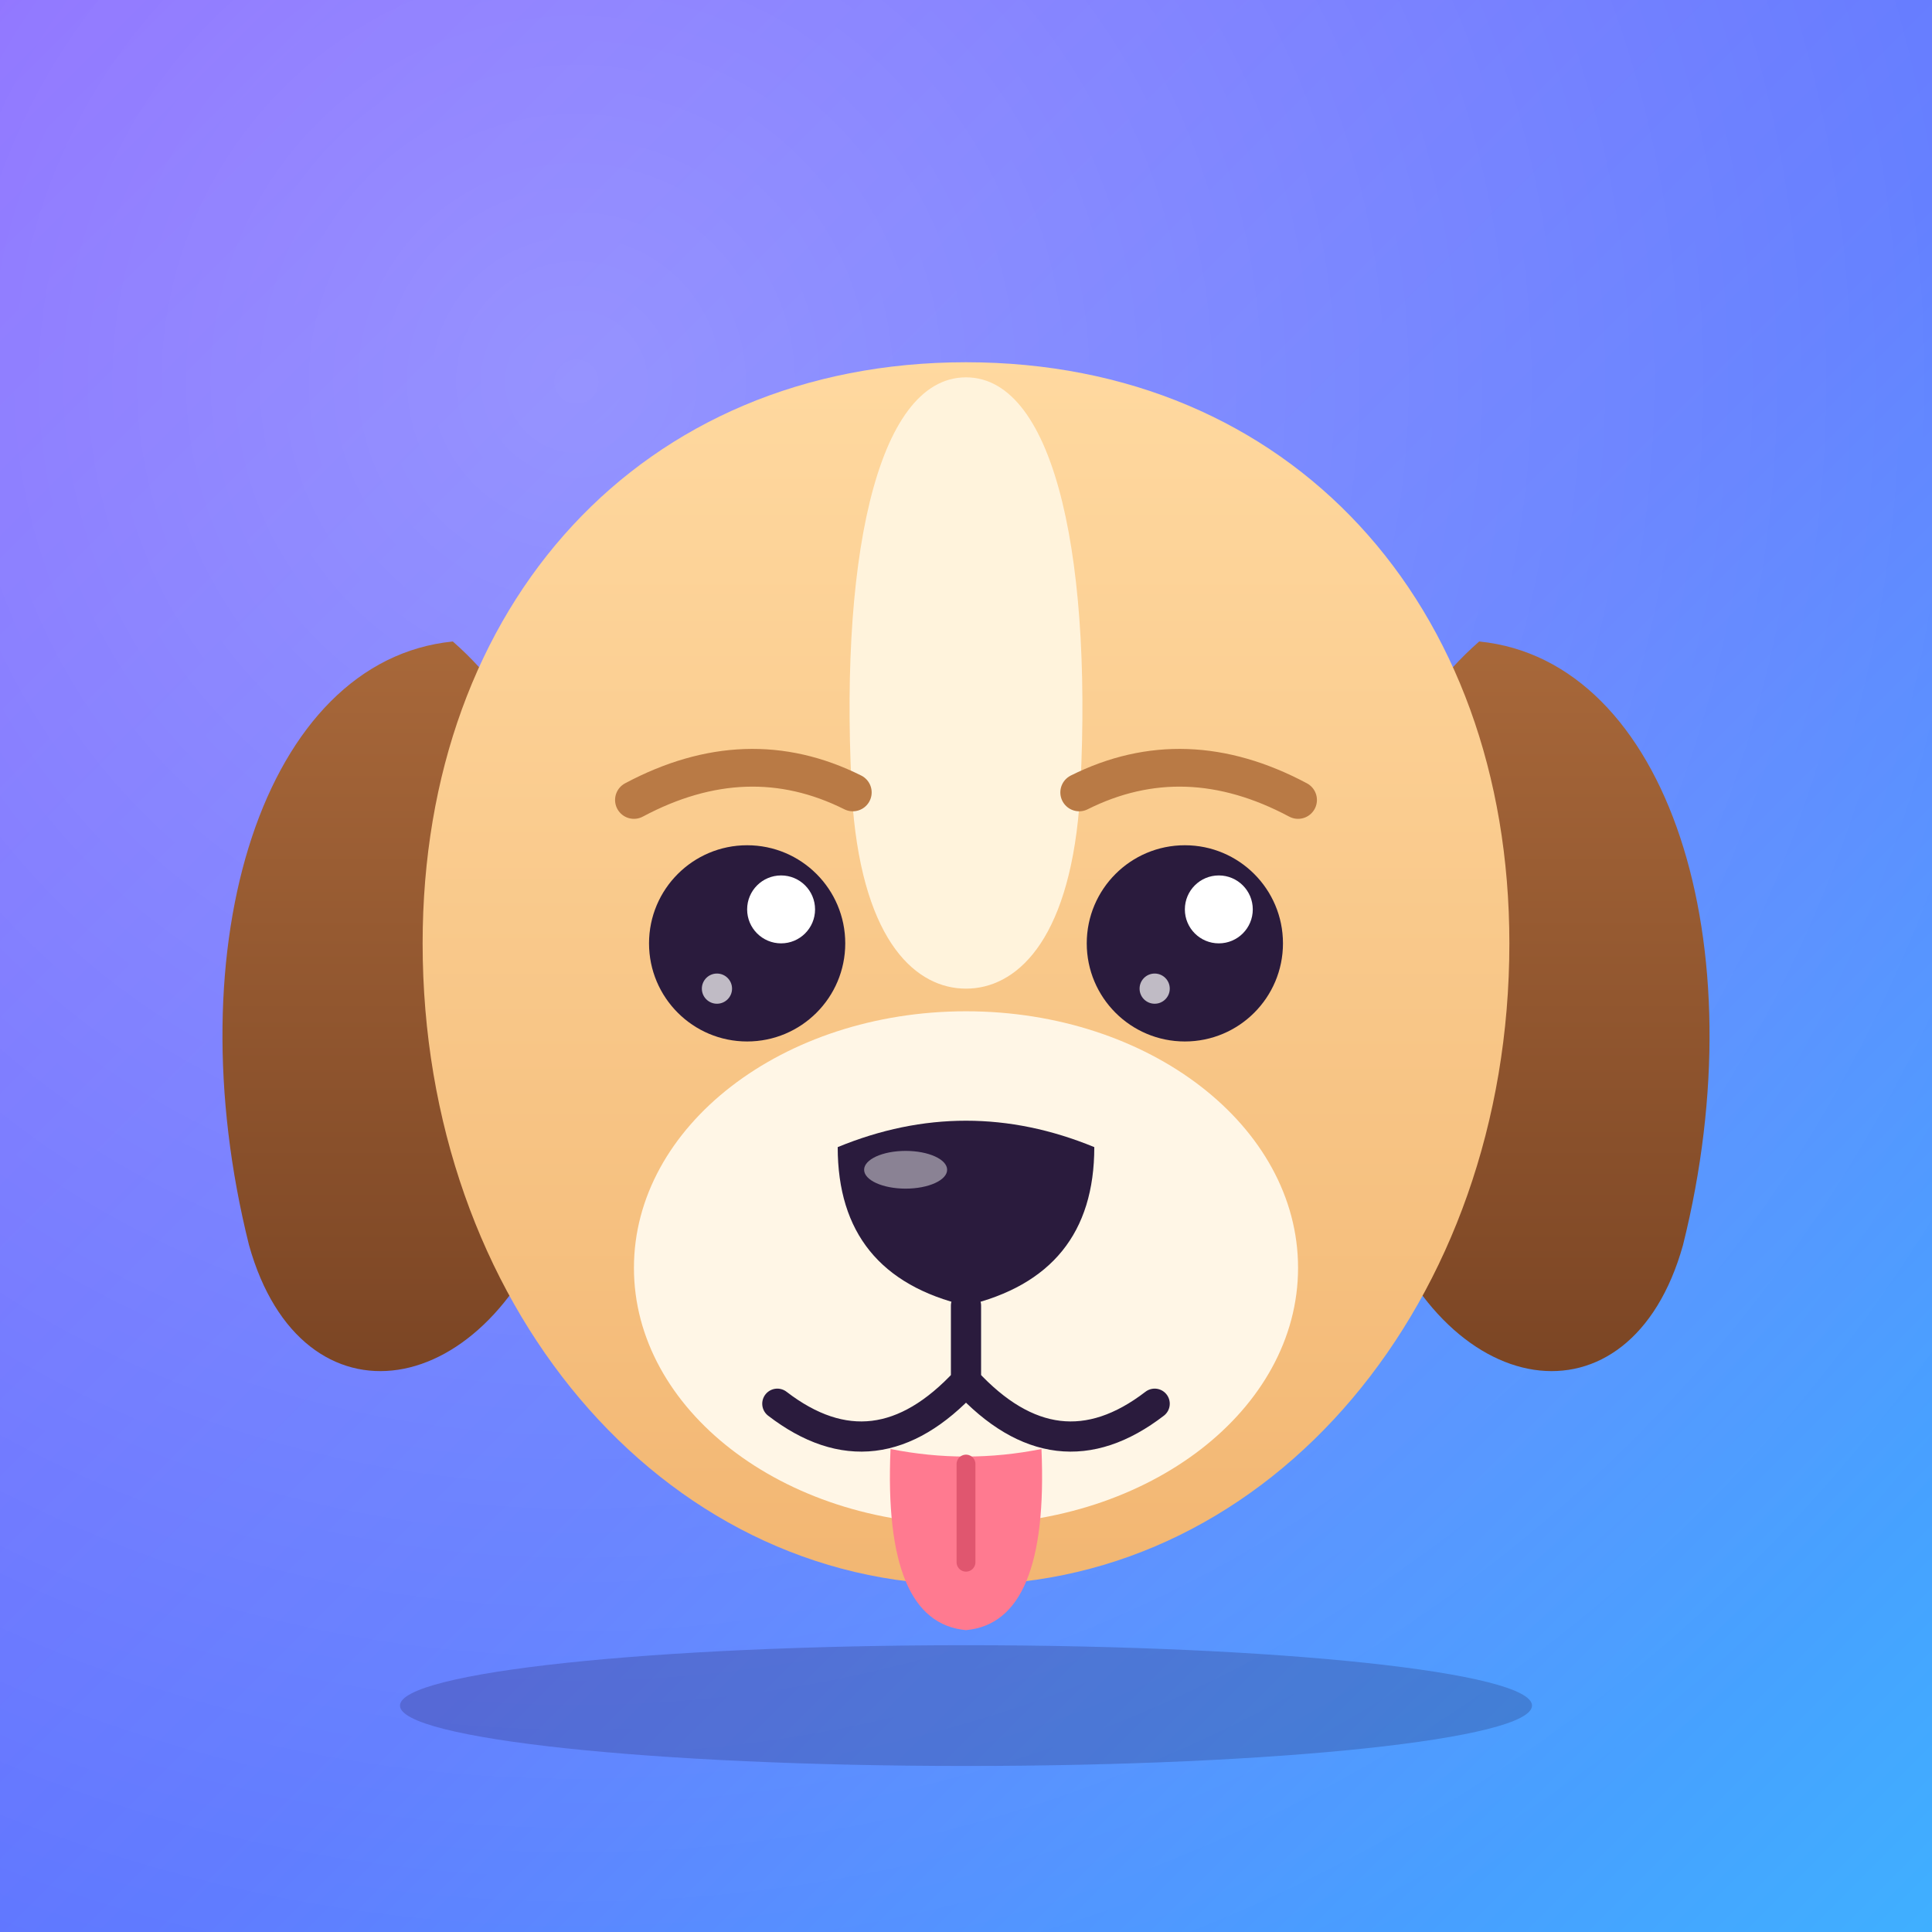
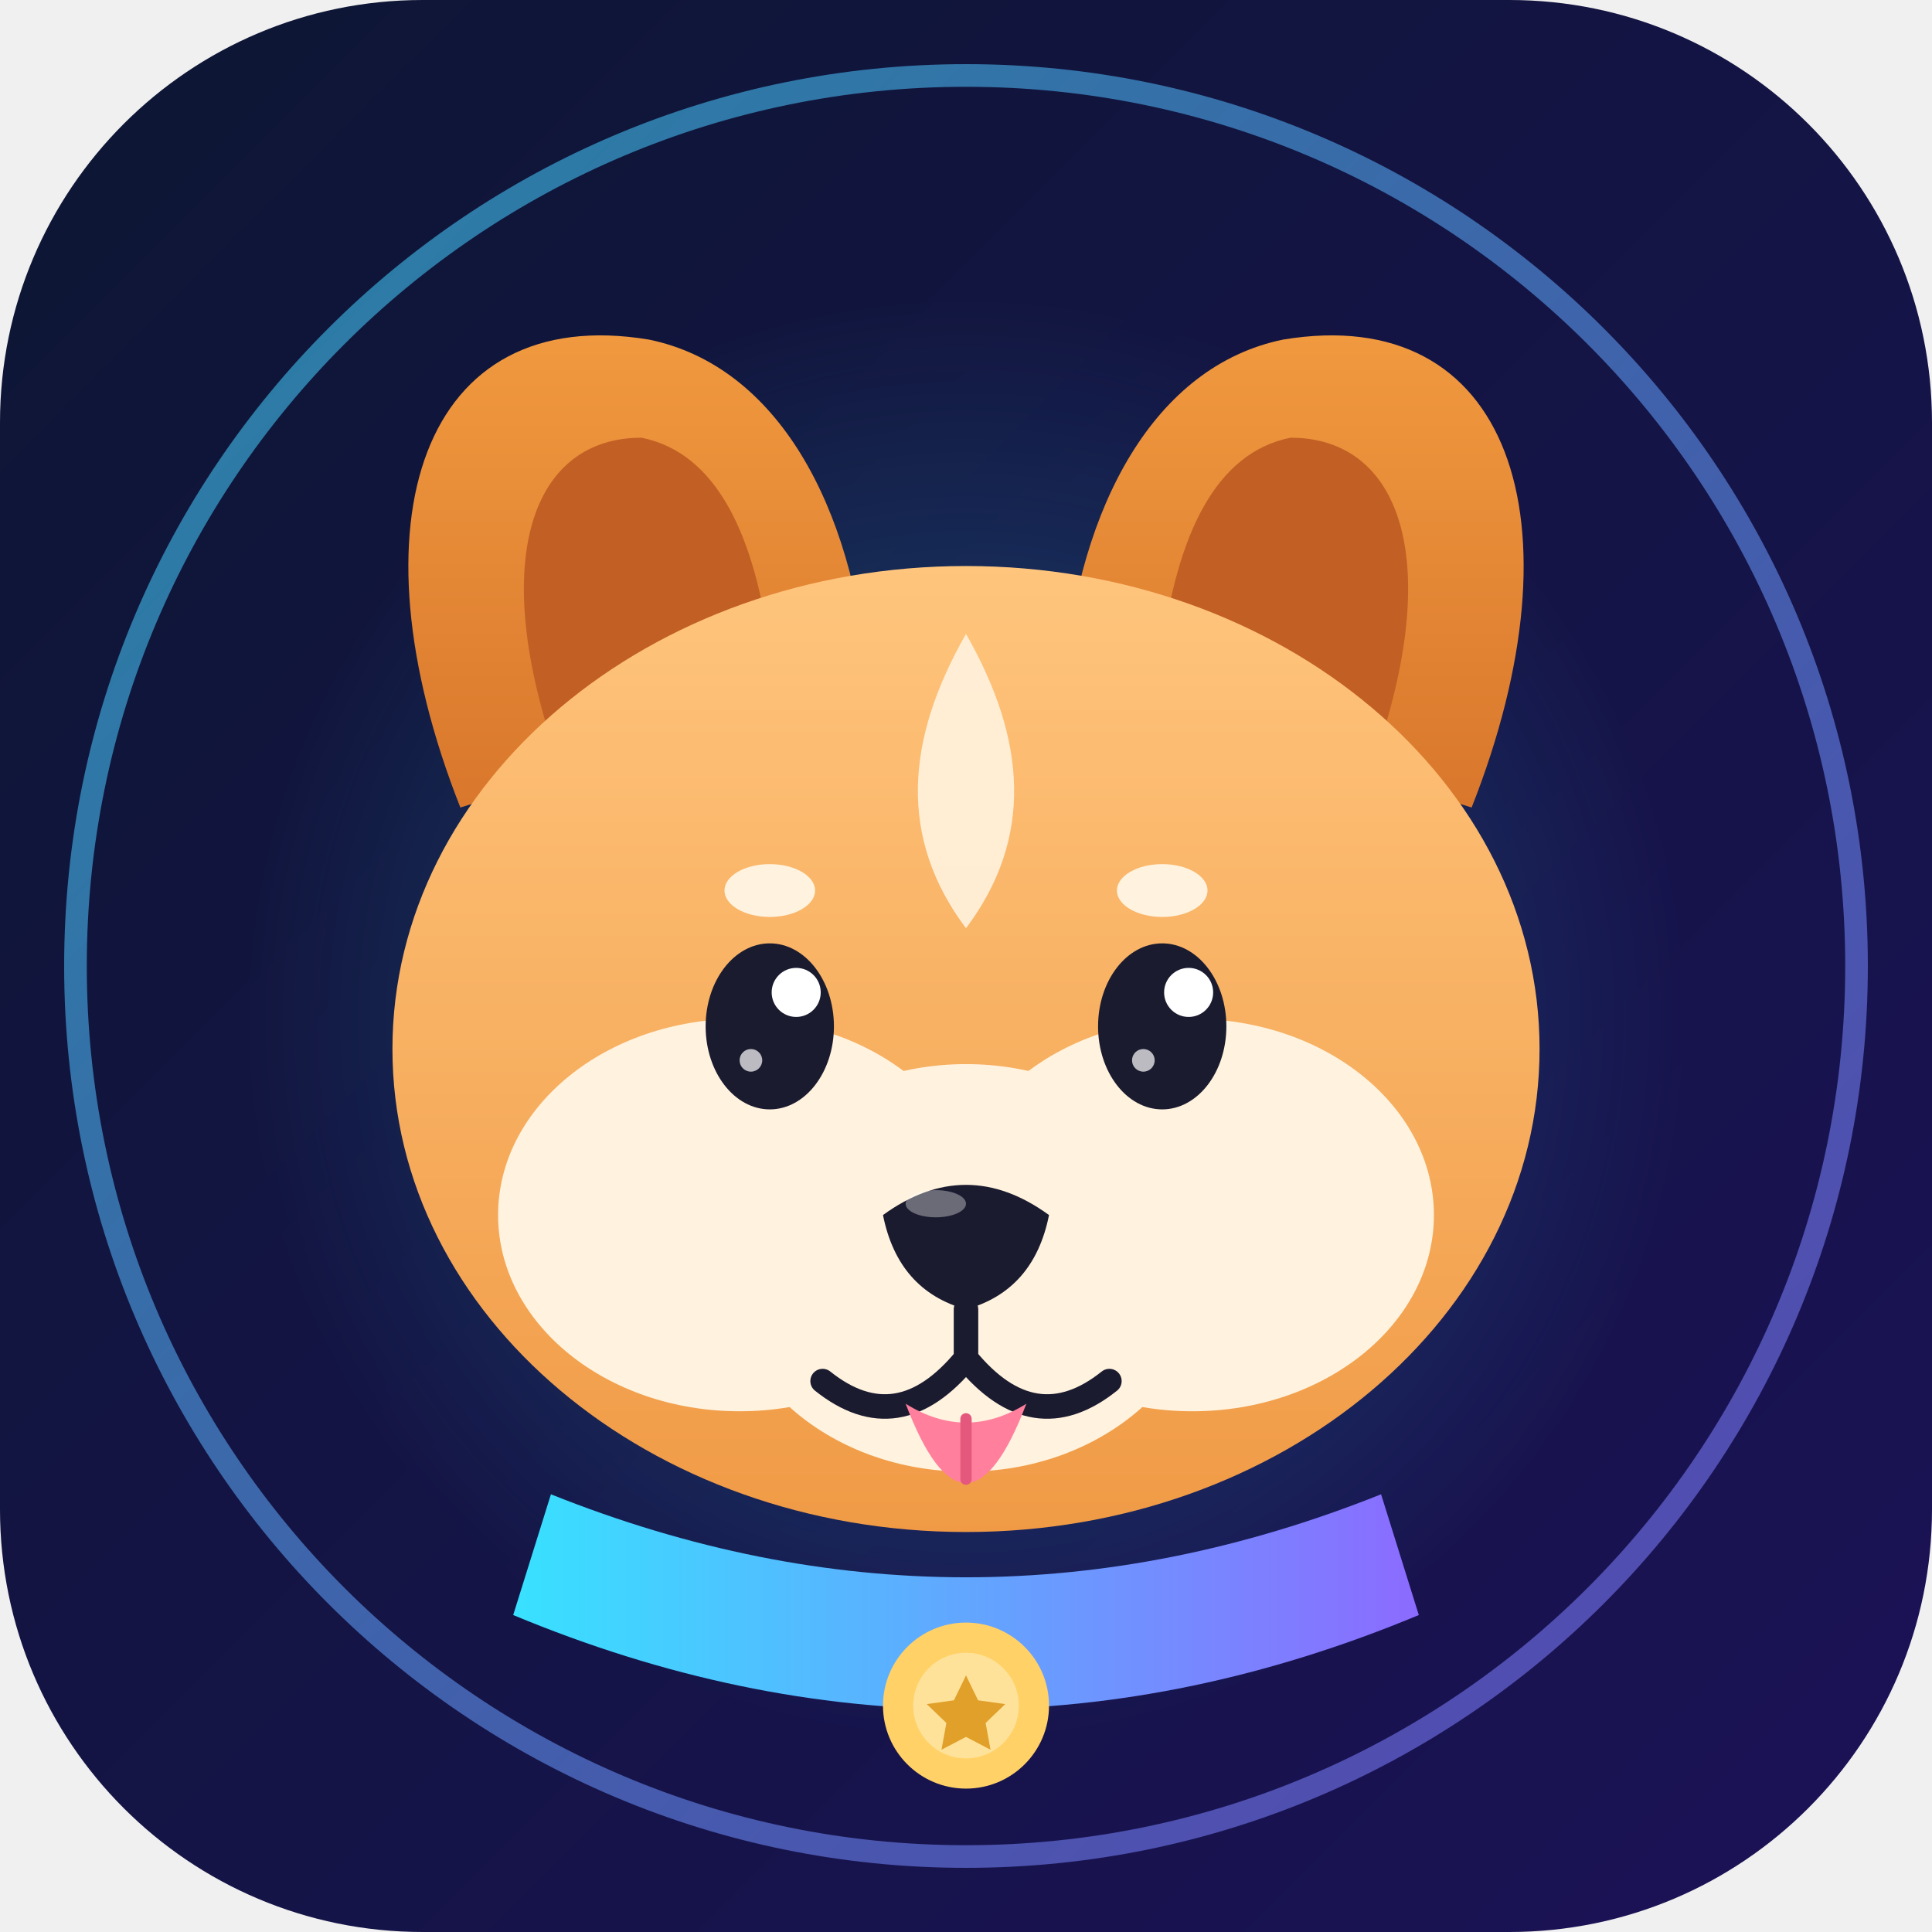
<svg xmlns="http://www.w3.org/2000/svg" viewBox="0 0 512 512" width="512" height="512">
  <defs>
    <linearGradient id="bg" x1="0" y1="0" x2="1" y2="1">
-       <stop offset="0" stop-color="#7c5cff" />
-       <stop offset=".55" stop-color="#5b78ff" />
-       <stop offset="1" stop-color="#3fb0ff" />
+       <stop offset="0" stop-color="#0d1633" />
+       <stop offset="1" stop-color="#1b1257" />
    </linearGradient>
-     <radialGradient id="glow" cx=".3" cy=".2" r=".9">
-       <stop offset="0" stop-color="#fff" stop-opacity=".28" />
-       <stop offset="1" stop-color="#fff" stop-opacity="0" />
+     <linearGradient id="ring" x1="0" y1="0" x2="1" y2="1">
+       <stop offset="0" stop-color="#38e1ff" />
+       <stop offset="1" stop-color="#8b6bff" />
+     </linearGradient>
+     <radialGradient id="glow">
+       <stop offset="0" stop-color="#38e1ff" stop-opacity=".28" />
+       <stop offset="1" stop-color="#38e1ff" stop-opacity="0" />
    </radialGradient>
-     <linearGradient id="fur" x1="0" y1="0" x2="0" y2="1">
-       <stop offset="0" stop-color="#ffd9a0" />
-       <stop offset="1" stop-color="#f2b672" />
+   </defs>
+   <rect width="512" height="512" rx="112" fill="url(#bg)" />
+   <circle cx="256" cy="256" r="236" fill="none" stroke="url(#ring)" stroke-width="6" opacity=".55" />
+   <circle cx="256" cy="270" r="190" fill="url(#glow)" />
+   <defs>
+     <linearGradient id="hd" x1="0" y1="0" x2="0" y2="1">
+       <stop offset="0" stop-color="#ffc57d" />
+       <stop offset="1" stop-color="#f09a45" />
    </linearGradient>
    <linearGradient id="ear" x1="0" y1="0" x2="0" y2="1">
-       <stop offset="0" stop-color="#a8683a" />
-       <stop offset="1" stop-color="#7b4524" />
+       <stop offset="0" stop-color="#f0993f" />
+       <stop offset="1" stop-color="#d9772c" />
+     </linearGradient>
+     <linearGradient id="col" x1="0" y1="0" x2="1" y2="0">
+       <stop offset="0" stop-color="#38e1ff" />
+       <stop offset="1" stop-color="#8b6bff" />
    </linearGradient>
  </defs>
-   <rect width="512" height="512" fill="url(#bg)" />
-   <rect width="512" height="512" fill="url(#glow)" />
-   <g class="art" transform="translate(256 262) scale(1) translate(-256 -262)">
-     <ellipse cx="256" cy="452" rx="150" ry="16" fill="#1a1245" opacity=".22" />
-     <path d="M120 170 C70 175 46 250 66 330 C80 380 130 372 148 318 C160 270 160 205 120 170Z" fill="url(#ear)" />
-     <path d="M392 170 C442 175 466 250 446 330 C432 380 382 372 364 318 C352 270 352 205 392 170Z" fill="url(#ear)" />
-     <path d="M256 96 C170 96 112 160 112 250 C112 345 175 420 256 420 C337 420 400 345 400 250 C400 160 342 96 256 96Z" fill="url(#fur)" />
-     <path d="M256 100 C232 100 222 150 226 214 C229 250 243 262 256 262 C269 262 283 250 286 214 C290 150 280 100 256 100Z" fill="#fff3dc" />
-     <ellipse cx="256" cy="336" rx="88" ry="68" fill="#fff6e6" />
-     <circle cx="198" cy="250" r="26" fill="#2a1b3d" />
-     <circle cx="314" cy="250" r="26" fill="#2a1b3d" />
-     <circle cx="207" cy="241" r="9" fill="#fff" />
-     <circle cx="323" cy="241" r="9" fill="#fff" />
-     <circle cx="190" cy="262" r="4" fill="#fff" opacity=".7" />
-     <circle cx="306" cy="262" r="4" fill="#fff" opacity=".7" />
-     <path d="M168 212 Q198 196 226 210" stroke="#b97a45" stroke-width="10" stroke-linecap="round" fill="none" />
-     <path d="M286 210 Q314 196 344 212" stroke="#b97a45" stroke-width="10" stroke-linecap="round" fill="none" />
-     <path d="M222 304 Q256 290 290 304 Q290 338 256 346 Q222 338 222 304Z" fill="#2a1b3d" />
-     <ellipse cx="240" cy="310" rx="11" ry="5" fill="#fff" opacity=".45" />
-     <path d="M256 346 L256 366 M256 366 Q232 392 206 372 M256 366 Q280 392 306 372" stroke="#2a1b3d" stroke-width="8" stroke-linecap="round" fill="none" />
-     <path d="M236 384 Q256 388 276 384 Q278 430 256 432 Q234 430 236 384Z" fill="#ff7a90" />
-     <path d="M256 388 L256 414" stroke="#e0566f" stroke-width="5" stroke-linecap="round" />
+   <g id="dog">
+     <path d="M122 214C92 138 112 80 172 90C206 97 226 134 230 180Z" fill="url(#ear)" />
+     <path d="M390 214C420 138 400 80 340 90C306 97 286 134 282 180Z" fill="url(#ear)" />
+     <path d="M146 196C130 146 142 116 170 116C190 120 200 142 204 172Z" fill="#c25f24" />
+     <path d="M366 196C382 146 370 116 342 116C322 120 312 142 308 172Z" fill="#c25f24" />
+     <ellipse cx="256" cy="278" rx="152" ry="128" fill="url(#hd)" />
+     <ellipse cx="196" cy="322" rx="64" ry="52" fill="#fff3df" />
+     <ellipse cx="316" cy="322" rx="64" ry="52" fill="#fff3df" />
+     <ellipse cx="256" cy="336" rx="64" ry="54" fill="#fff3df" />
+     <path d="M256 168C240 196 238 222 256 246C274 222 272 196 256 168Z" fill="#fff3df" opacity=".9" />
+     <ellipse cx="204" cy="236" rx="12" ry="7" fill="#fff3df" />
+     <ellipse cx="308" cy="236" rx="12" ry="7" fill="#fff3df" />
+     <ellipse cx="204" cy="272" rx="17" ry="22" fill="#1b1b30" />
+     <ellipse cx="308" cy="272" rx="17" ry="22" fill="#1b1b30" />
+     <circle cx="211" cy="263" r="6.5" fill="#fff" />
+     <circle cx="315" cy="263" r="6.5" fill="#fff" />
+     <circle cx="199" cy="281" r="3" fill="#fff" opacity=".7" />
+     <circle cx="303" cy="281" r="3" fill="#fff" opacity=".7" />
+     <path d="M234 322Q256 306 278 322Q274 342 256 347Q238 342 234 322Z" fill="#1b1b30" />
+     <ellipse cx="248" cy="319" rx="8" ry="3.6" fill="#fff" opacity=".35" />
+     <path d="M256 347V360M256 360Q238 382 218 366M256 360Q274 382 294 366" stroke="#1b1b30" stroke-width="6.5" stroke-linecap="round" stroke-linejoin="round" fill="none" />
+     <path d="M240 372Q256 414 272 372Q256 382 240 372Z" fill="#ff7f9d" />
+     <path d="M256 376V392" stroke="#e5587d" stroke-width="3" stroke-linecap="round" />
+     <path d="M146 396Q256 440 366 396L376 428Q256 478 136 428Z" fill="url(#col)" />
+     <circle cx="256" cy="452" r="22" fill="#ffd166" />
+     <circle cx="256" cy="452" r="14" fill="#ffe29a" />
+     <path d="M256 444l3.2 6.6 7.2 1-5.2 5 1.3 7.1-6.5-3.4-6.5 3.4 1.3-7.1-5.2-5 7.2-1z" fill="#e0a02a" />
  </g>
</svg>
